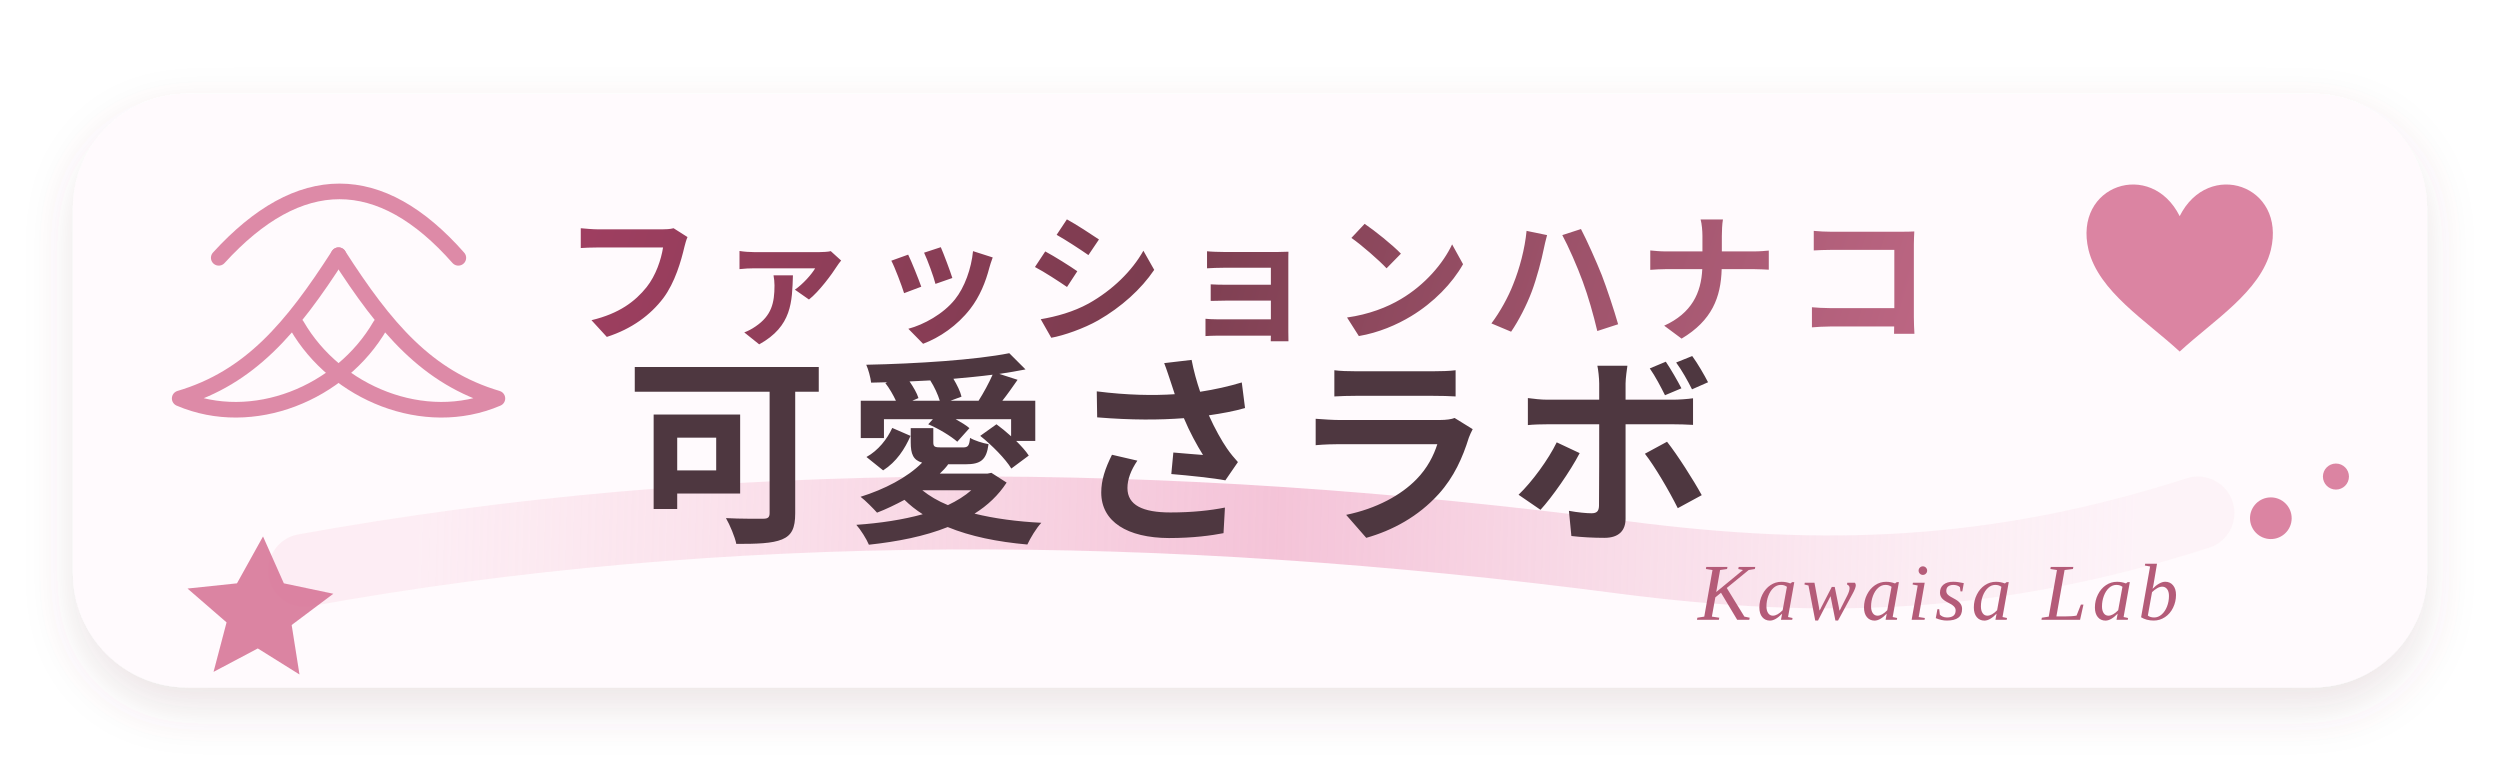
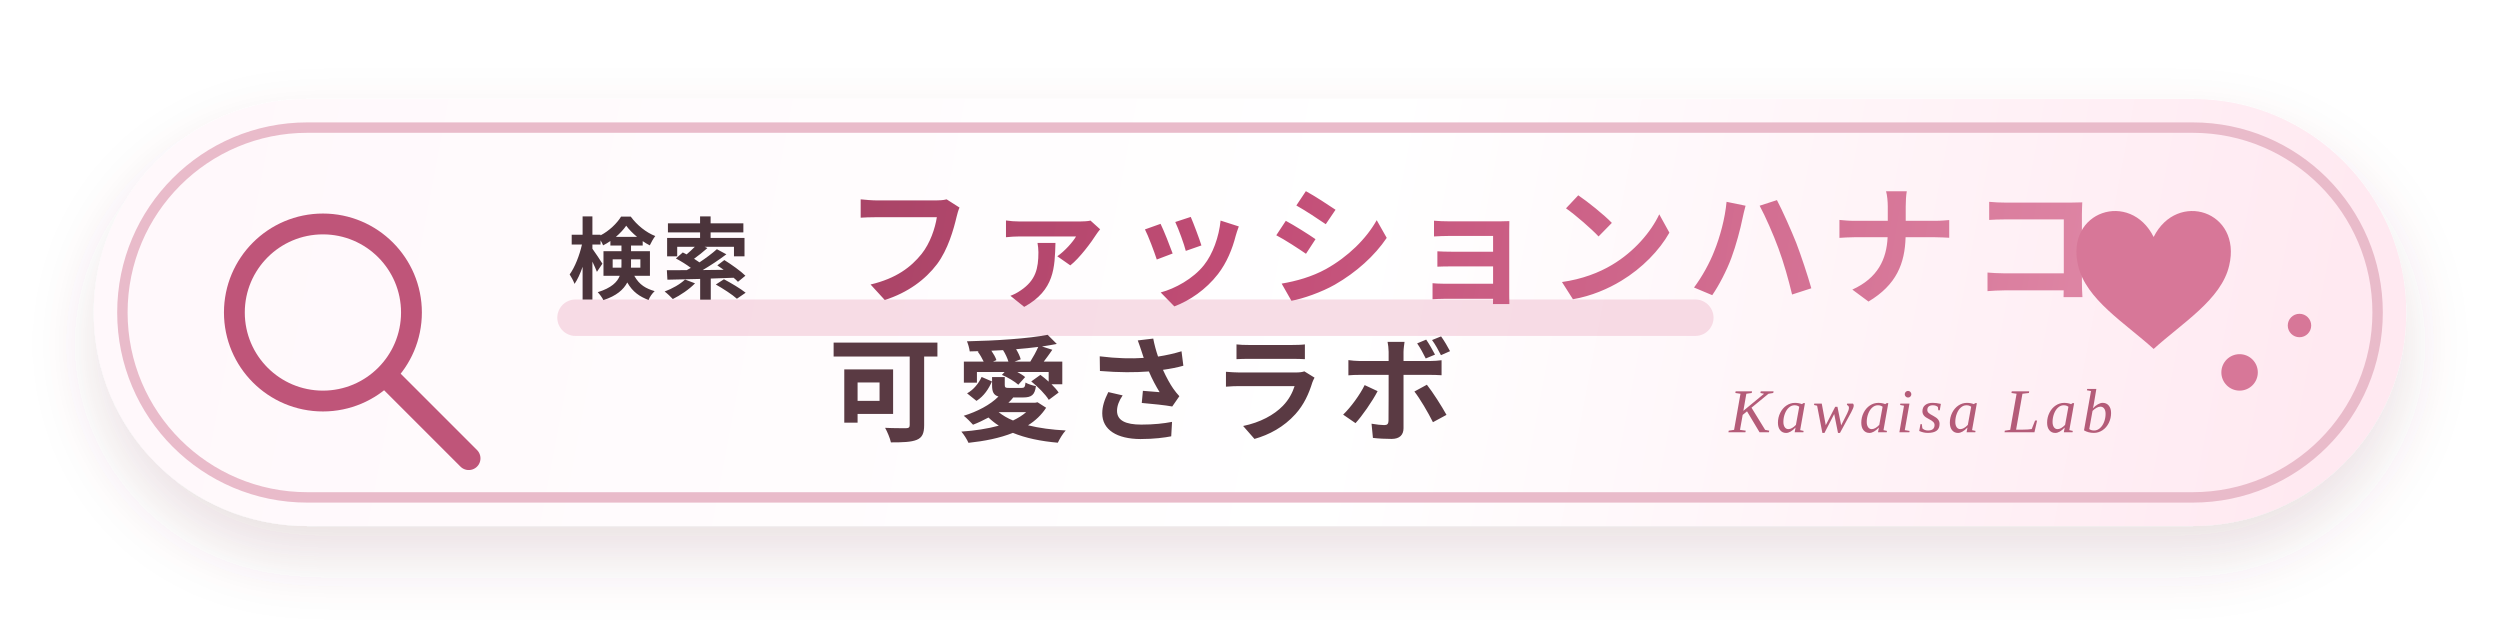
- <svg xmlns="http://www.w3.org/2000/svg" width="960" height="300" viewBox="0 0 960 300" role="img" aria-label="ファッションハナコ 可愛さラボ">
+ <svg xmlns="http://www.w3.org/2000/svg" width="960" height="240" viewBox="0 0 960 240" role="img" aria-label="ファッションハナコ 可愛さラボ">
  <defs>
-     <linearGradient id="roseInk" x1="120" y1="40" x2="820" y2="260" gradientUnits="userSpaceOnUse">
-       <stop offset="0" stop-color="#b13f69" />
-       <stop offset=".45" stop-color="#7b3d4f" />
-       <stop offset="1" stop-color="#d77798" />
+     <linearGradient id="searchBg" x1="72" y1="44" x2="884" y2="198" gradientUnits="userSpaceOnUse">
+       <stop offset="0" stop-color="#fff8fb" />
+       <stop offset=".55" stop-color="#ffffff" />
+       <stop offset="1" stop-color="#ffe9f1" />
    </linearGradient>
-     <linearGradient id="softRibbon" x1="160" y1="210" x2="820" y2="230" gradientUnits="userSpaceOnUse">
-       <stop offset="0" stop-color="#f7c9d8" stop-opacity=".25" />
-       <stop offset=".5" stop-color="#f0aeca" stop-opacity=".72" />
-       <stop offset="1" stop-color="#f8dfe8" stop-opacity=".25" />
+     <linearGradient id="roseInk" x1="160" y1="66" x2="820" y2="178" gradientUnits="userSpaceOnUse">
+       <stop offset="0" stop-color="#8d3a55" />
+       <stop offset=".48" stop-color="#c24d76" />
+       <stop offset="1" stop-color="#e08aa8" />
    </linearGradient>
-     <filter id="paperShadow" x="-10%" y="-10%" width="120%" height="130%">
-       <feDropShadow dx="0" dy="8" stdDeviation="9" flood-color="#7c3d50" flood-opacity=".15" />
+     <filter id="softShadow" x="-8%" y="-18%" width="116%" height="150%">
+       <feDropShadow dx="0" dy="12" stdDeviation="12" flood-color="#7c3d50" flood-opacity=".16" />
    </filter>
  </defs>
-   <rect x="28" y="36" width="904" height="228" rx="44" fill="#fffafd" opacity=".92" filter="url(#paperShadow)" />
-   <path d="M117 219c160-29 330-28 506-5 77 10 143 8 221-17" fill="none" stroke="url(#softRibbon)" stroke-width="28" stroke-linecap="round" />
-   <g fill="none" stroke="#d77798" stroke-width="6" stroke-linecap="round" stroke-linejoin="round" opacity=".85">
-     <path d="M84 99c31-34 62-34 92 0" />
-     <path d="M130 98c-18 28-34 47-61 55 28 12 62-2 77-28" />
-     <path d="M130 98c18 28 34 47 61 55-28 12-62-2-77-28" />
-   </g>
-   <text x="216" y="127" fill="url(#roseInk)" font-family="'Yu Mincho','Hiragino Mincho ProN','Yu Gothic',serif" font-size="54" font-weight="700" letter-spacing="5">ファッションハナコ</text>
-   <text x="240" y="202" fill="#4e3740" font-family="'Yu Gothic','Hiragino Sans',sans-serif" font-size="78" font-weight="800" letter-spacing="7">可愛さラボ</text>
-   <text x="652" y="238" fill="#b45b78" font-family="Georgia,'Times New Roman',serif" font-size="31" font-style="italic" letter-spacing="2">Kawaisa Lab</text>
-   <g fill="#d77798" opacity=".9">
-     <path d="M837 83c11-22 41-12 35 13-4 16-22 27-35 39-13-12-31-23-35-39-6-25 24-35 35-13z" />
-     <circle cx="872" cy="199" r="8" />
-     <circle cx="897" cy="183" r="5" />
-     <path d="M101 206l8 18 19 4-16 12 3 19-16-10-17 9 5-19-15-13 19-2z" />
+   <rect x="36" y="38" width="888" height="164" rx="82" fill="url(#searchBg)" filter="url(#softShadow)" />
+   <rect x="47" y="49" width="866" height="142" rx="71" fill="none" stroke="#e9bbca" stroke-width="4" />
+   <circle cx="124" cy="120" r="34" fill="none" stroke="#bf5579" stroke-width="8" />
+   <path d="M149 145l31 31" fill="none" stroke="#bf5579" stroke-width="9" stroke-linecap="round" />
+   <path d="M221 122h430" fill="none" stroke="#f2c4d4" stroke-width="14" stroke-linecap="round" opacity=".58" />
+   <text x="218" y="112" fill="#4b343b" font-family="'Yu Gothic','Hiragino Sans',Meiryo,sans-serif" font-size="34" font-weight="800" letter-spacing="2">検索</text>
+   <text x="324" y="113" fill="url(#roseInk)" font-family="'Yu Mincho','Hiragino Mincho ProN','Yu Gothic',serif" font-size="50" font-weight="800" letter-spacing="4">ファッションハナコ</text>
+   <text x="318" y="166" fill="#5a3a43" font-family="'Yu Gothic','Hiragino Sans',Meiryo,sans-serif" font-size="44" font-weight="900" letter-spacing="5">可愛さラボ</text>
+   <text x="664" y="166" fill="#b45b78" font-family="Georgia,'Times New Roman',serif" font-size="24" font-style="italic" letter-spacing="2">Kawaisa Lab</text>
+   <g fill="#d77798">
+     <path d="M827 91c9-18 34-10 29 11-3 13-18 22-29 32-11-10-26-19-29-32-5-21 20-29 29-11z" />
+     <circle cx="860" cy="143" r="7" />
+     <circle cx="883" cy="125" r="4.5" />
  </g>
</svg>
